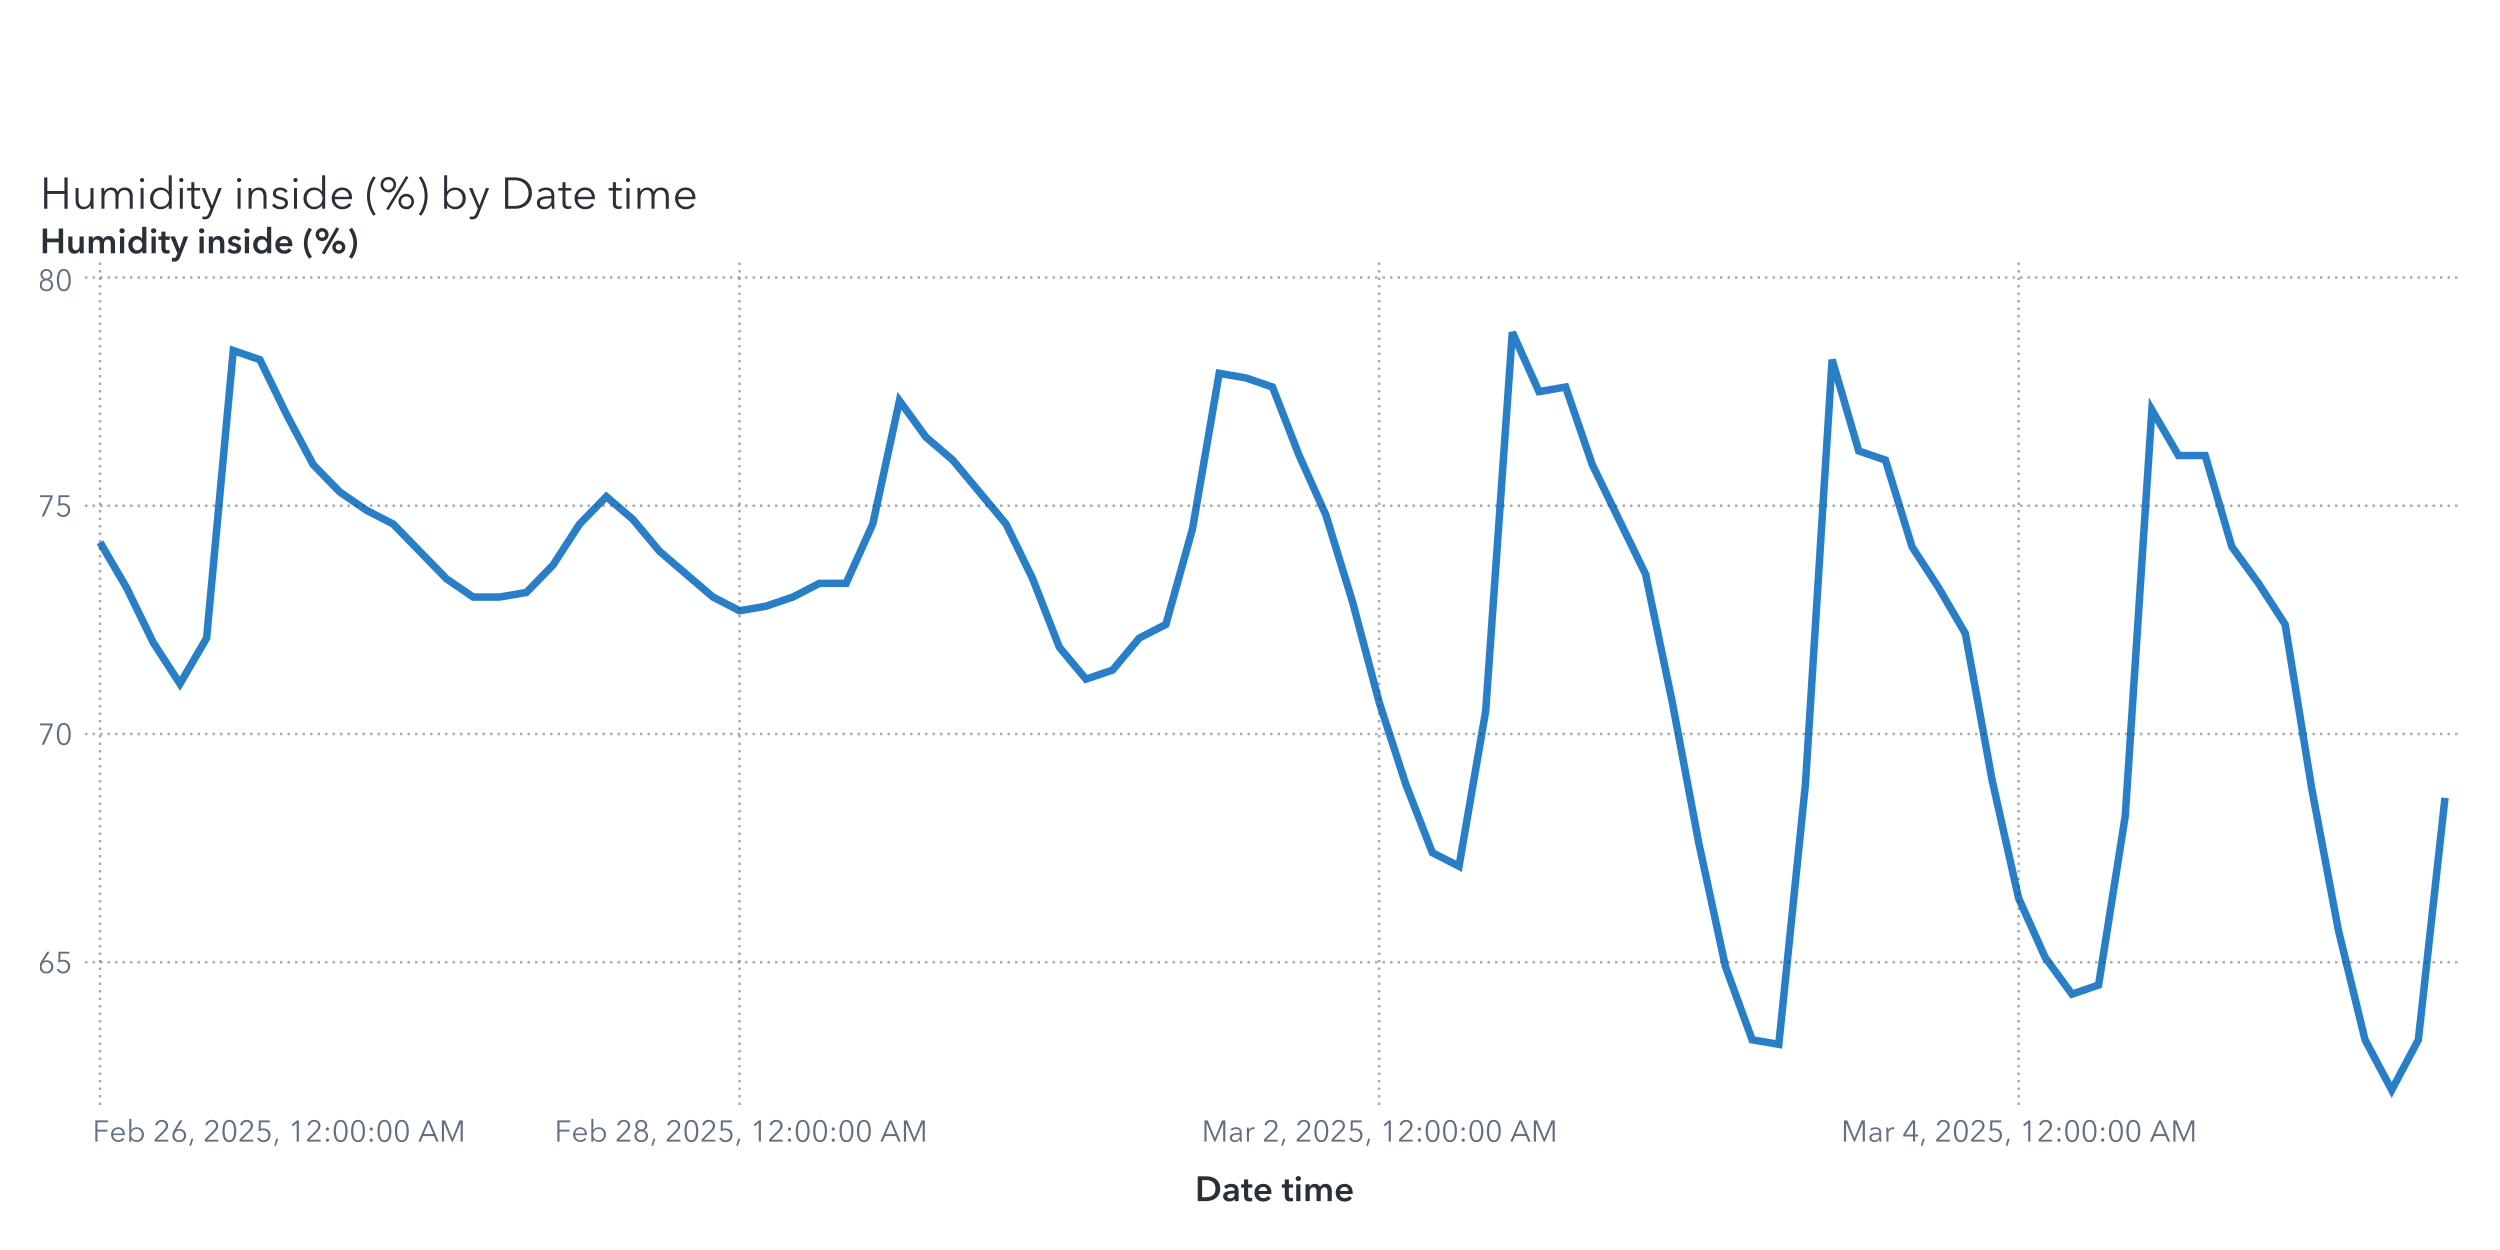
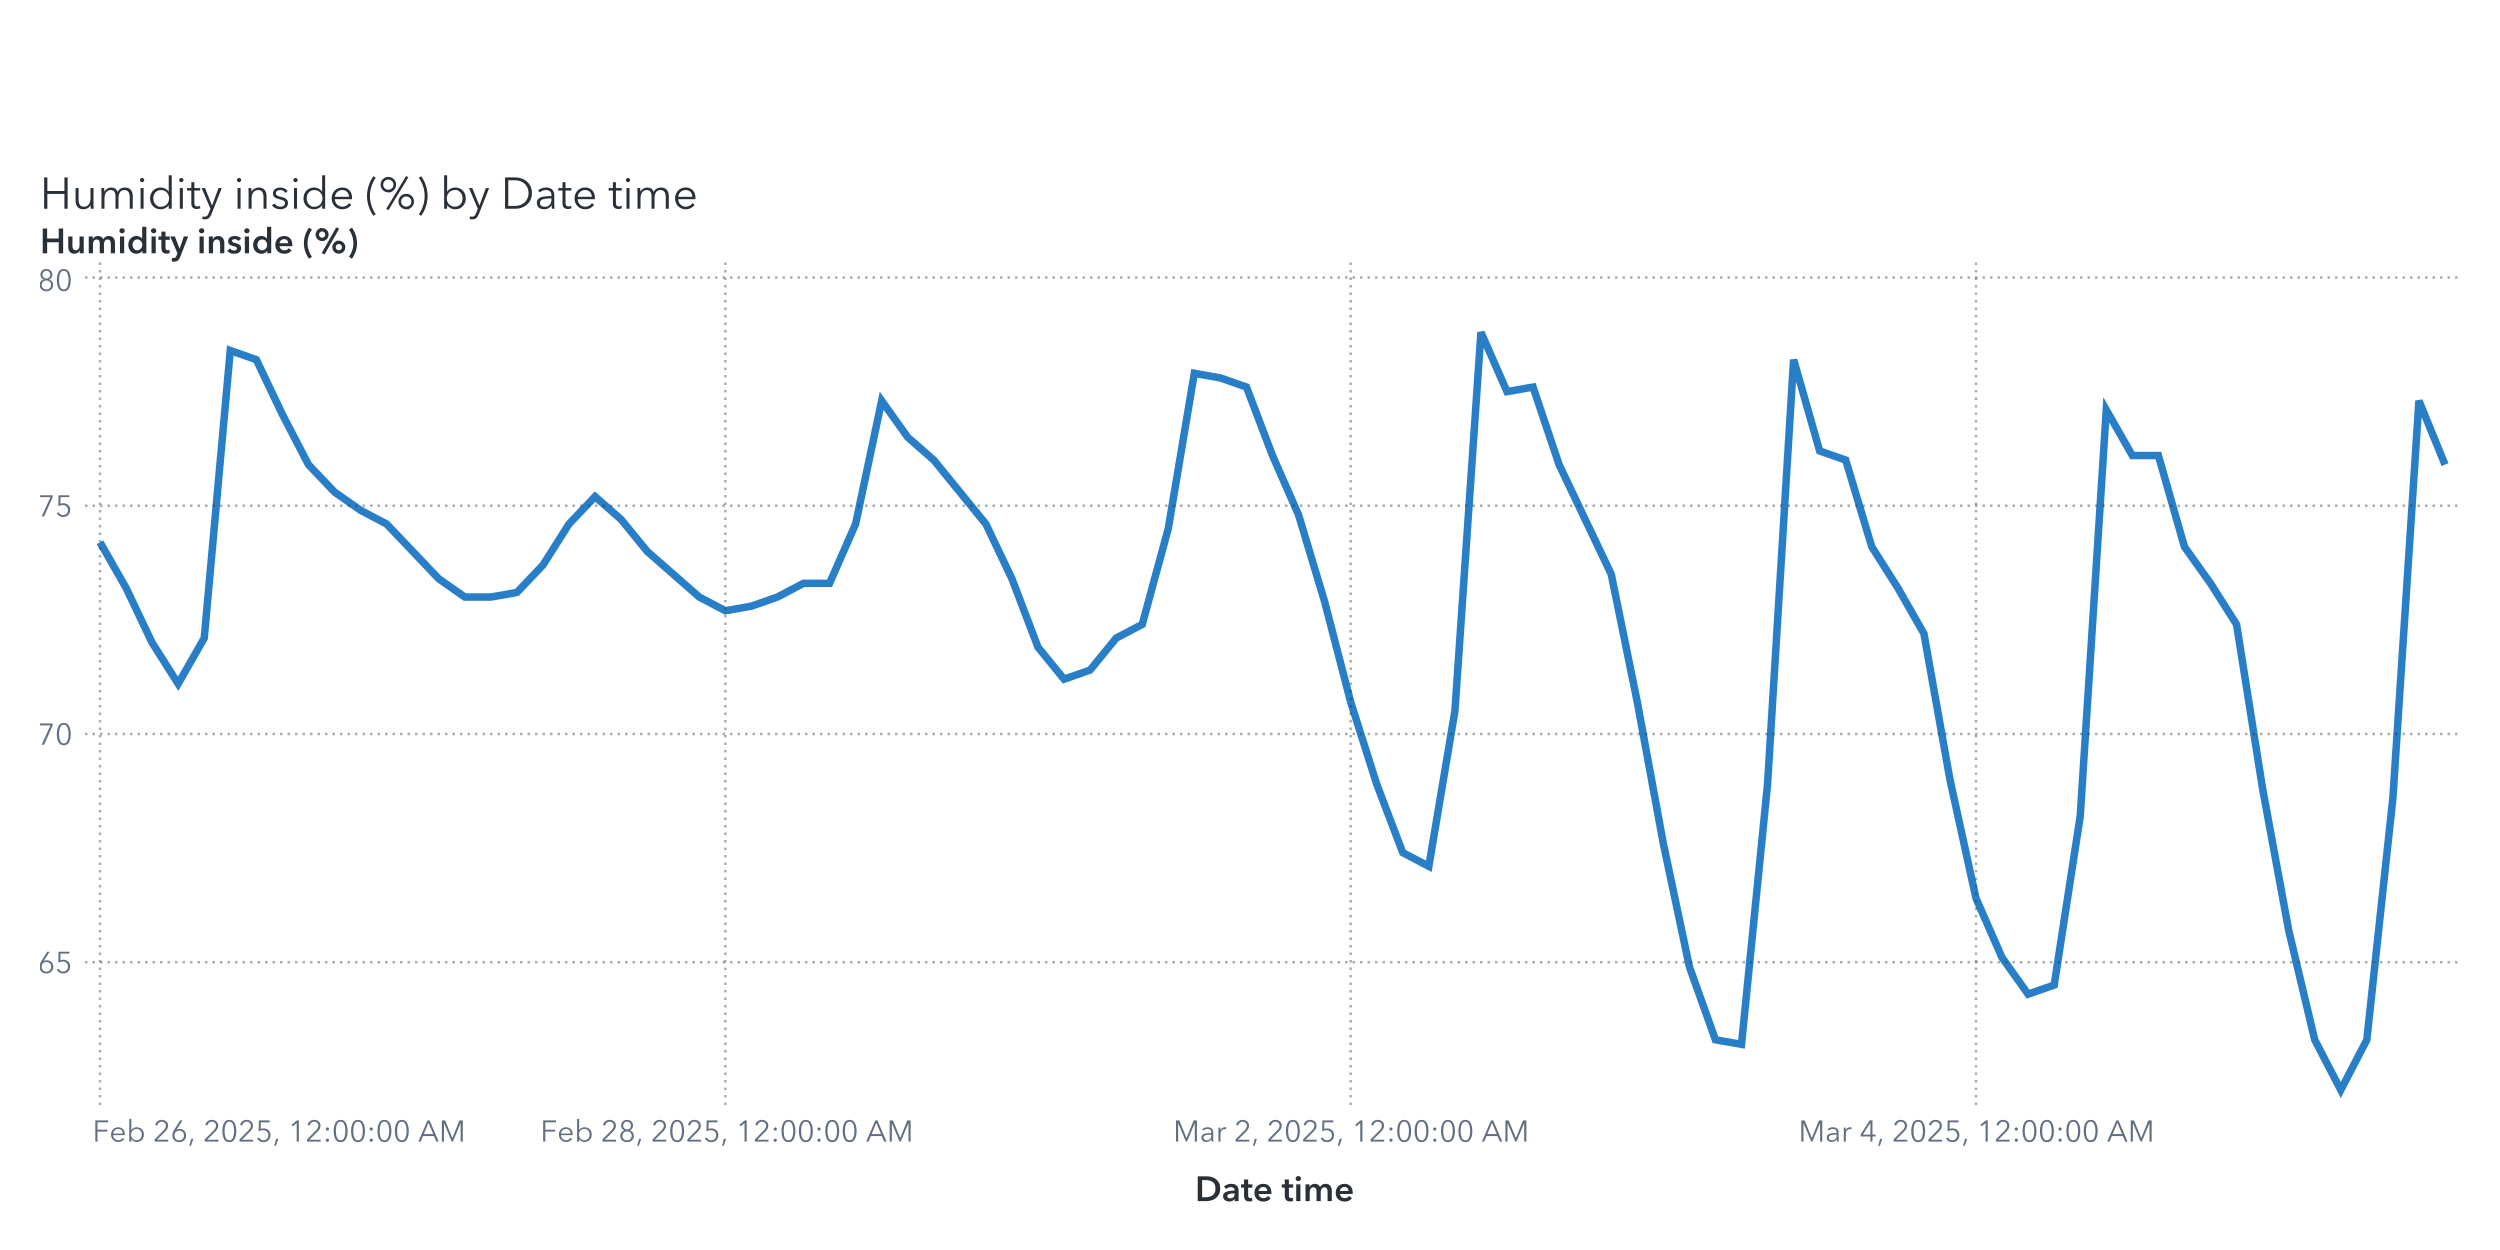
<svg xmlns="http://www.w3.org/2000/svg" xmlns:xlink="http://www.w3.org/1999/xlink" version="1.1" width="1000" height="500" viewBox="0 0 1000 500">
  <rect x="0" y="0" width="1000" height="500" fill="#ffffff">
</rect>
  <g>
    <rect x="0" y="0" rx="5" ry="5" width="1000.0" height="500.0" fill="#ffffff" opacity="0">
</rect>
    <rect x="0" y="0" rx="5" ry="5" width="1000.0" height="500.0" fill="#ffffff" opacity="0">
</rect>
    <rect x="0" y="0" rx="5" ry="5" width="1000.0" height="500.0" fill="#ffffff" opacity="0">
</rect>
    <rect x="0" y="50.0" rx="5" ry="5" width="1000.0" height="450.0" fill="#ffffff" opacity="0">
</rect>
    <g transform=" translate(16.0 -412.0)">
      <g transform="">
        <g fill="#2a3037" stroke="#2a3037" transform="translate(0 495.5) scale(0.0177 -0.0177)">
          <defs>
            <path id="g72/TT0" d="M94.0 708.0 L166.0 708.0 L166.0 401.0 L552.0 401.0 L552.0 708.0 L624.0 708.0 L624.0 0 L552.0 0 L552.0 335.0 L166.0 335.0 L166.0 0 L94.0 0 L94.0 708.0Z">
</path>
          </defs>
          <use x="0" y="0" xlink:href="#g72/TT0" />
          <defs>
            <path id="g117/TT0" d="M426.0 80.0 L424.0 80.0Q 405.0,40.0  359.5,14.0 T 264.0,-12.0 Q 177.0,-12.0  131.5,40.0 T 86.0,181.0  L86.0 468.0 L154.0 468.0 L154.0 209.0Q 154.0,130.0  182.5,87.5 T 281.0,45.0 Q 319.0,45.0  351.0,65.5 T 403.0,127.0 T 423.0,228.0  L423.0 468.0 L491.0 468.0 L491.0 103.0Q 491.0,43.0  495.0,0  L430.0 0Q 426.0,50.0  426.0,80.0 Z">
</path>
          </defs>
          <use x="718.0" y="0" xlink:href="#g117/TT0" />
          <defs>
            <path id="g109/TT0" d="M311.0 480.0Q 356.0,480.0  395.0,458.0 T 455.0,381.0 Q 479.0,429.0  521.0,454.5 T 619.0,480.0 Q 706.0,480.0  751.5,428.0 T 797.0,287.0  L797.0 0 L729.0 0 L729.0 259.0Q 729.0,423.0  608.0,423.0 Q 540.0,423.0  507.5,372.5 T 475.0,249.0  L475.0 0 L407.0 0 L407.0 273.0Q 407.0,347.0  382.5,385.0 T 294.0,423.0 Q 260.0,423.0  228.5,402.5 T 177.5,340.5 T 158.0,240.0  L158.0 0 L90.0 0 L90.0 365.0Q 90.0,425.0  86.0,468.0  L151.0 468.0Q 155.0,418.0  155.0,388.0  L157.0 388.0Q 178.0,429.0  219.5,454.5 T 311.0,480.0 Z">
</path>
          </defs>
          <use x="1299.0" y="0" xlink:href="#g109/TT0" />
          <defs>
            <path id="g105/TT0" d="M125.0 600.0Q 106.0,600.0  91.5,614.0 T 77.0,648.0 Q 77.0,668.0  91.5,682.0 T 125.0,696.0 Q 144.0,696.0  158.5,682.0 T 173.0,648.0 Q 173.0,628.0  158.5,614.0 T 125.0,600.0 Z M159.0 0 L91.0 0 L91.0 468.0 L159.0 468.0 L159.0 0Z">
</path>
          </defs>
          <use x="2182.0" y="0" xlink:href="#g105/TT0" />
          <defs>
            <path id="g100/TT0" d="M298.0 -12.0Q 227.0,-12.0  171.5,20.5 T 86.0,109.0 T 56.0,234.0 Q 56.0,303.0  86.0,359.0 T 171.5,447.5 T 298.0,480.0 Q 350.0,480.0  398.0,455.5 T 475.0,387.0  L477.0 387.0 L477.0 756.0 L545.0 756.0 L545.0 0 L477.0 0 L477.0 79.0 L475.0 79.0Q 446.0,36.0  398.0,12.0 T 298.0,-12.0 Z M305.0 46.0Q 357.0,46.0  398.0,70.5 T 462.0,138.0 T 485.0,234.0 Q 485.0,287.0  462.0,330.0 T 398.0,398.0 T 305.0,423.0 Q 250.0,423.0  210.0,398.0 T 149.0,330.0 T 128.0,234.0 Q 128.0,181.0  149.0,138.5 T 210.0,71.0 T 250.0,46.0 Z">
</path>
          </defs>
          <use x="2432.0" y="0" xlink:href="#g100/TT0" />
          <use x="3069.0" y="0" xlink:href="#g105/TT0" />
          <defs>
            <path id="g116/TT0" d="M169.0 411.0 L169.0 138.0Q 169.0,89.0  187.0,70.5 T 239.0,52.0 Q 268.0,52.0  298.0,67.0  L301.0 8.0Q 264.0,-6.0  221.0,-6.0 Q 173.0,-6.0  137.0,22.0 T 101.0,119.0  L101.0 411.0 L4.0 411.0 L4.0 468.0 L101.0 468.0 L101.0 600.0 L169.0 600.0 L169.0 468.0 L301.0 468.0 L301.0 411.0 L169.0 411.0Z">
</path>
          </defs>
          <use x="3319.0" y="0" xlink:href="#g116/TT0" />
          <defs>
            <path id="g121/TT0" d="M253.0 73.0 L398.0 468.0 L472.0 468.0 L239.0 -121.0Q 216.0,-180.0  182.5,-210.0 T 92.0,-240.0 Q 61.0,-240.0  31.0,-234.0  L38.0 -172.0Q 62.0,-180.0  88.0,-180.0 Q 121.0,-180.0  141.5,-159.5 T 178.0,-97.0  L216.0 1.0 L16.0 468.0 L92.0 468.0 L251.0 73.0 L253.0 73.0Z">
</path>
          </defs>
          <use x="3636.0" y="0" xlink:href="#g121/TT0" />
          <use x="4374.0" y="0" xlink:href="#g105/TT0" />
          <defs>
            <path id="g110/TT0" d="M155.0 388.0 L157.0 388.0Q 176.0,428.0  221.5,454.0 T 317.0,480.0 Q 404.0,480.0  449.5,428.0 T 495.0,287.0  L495.0 0 L427.0 0 L427.0 259.0Q 427.0,338.0  398.5,380.5 T 300.0,423.0 Q 262.0,423.0  230.0,402.5 T 178.0,341.0 T 158.0,240.0  L158.0 0 L90.0 0 L90.0 365.0Q 90.0,425.0  86.0,468.0  L151.0 468.0Q 155.0,418.0  155.0,388.0 Z">
</path>
          </defs>
          <use x="4624.0" y="0" xlink:href="#g110/TT0" />
          <defs>
            <path id="g115/TT0" d="M224.0 423.0Q 183.0,423.0  154.0,404.5 T 125.0,350.0 Q 125.0,318.0  151.0,300.0 T 237.0,270.0 Q 320.0,253.0  359.5,220.0 T 399.0,133.0 Q 399.0,59.0  347.5,23.5 T 223.0,-12.0 Q 167.0,-12.0  118.0,11.0 T 38.0,79.0  L92.0 119.0Q 111.0,87.0  146.5,66.5 T 222.0,46.0 Q 270.0,46.0  301.0,65.5 T 332.0,128.0 Q 332.0,163.0  299.5,182.0 T 194.0,218.0 Q 136.0,232.0  98.0,258.5 T 60.0,344.0 Q 60.0,411.0  108.5,445.5 T 227.0,480.0 Q 277.0,480.0  323.0,457.5 T 391.0,396.0  L339.0 357.0Q 324.0,387.0  293.0,405.0 T 224.0,423.0 Z">
</path>
          </defs>
          <use x="5205.0" y="0" xlink:href="#g115/TT0" />
          <use x="5649.0" y="0" xlink:href="#g105/TT0" />
          <use x="5899.0" y="0" xlink:href="#g100/TT0" />
          <defs>
            <path id="g101/TT0" d="M515.0 216.0 L127.0 216.0Q 128.0,169.0  150.5,130.5 T 212.0,69.0 T 298.0,46.0 Q 347.0,46.0  387.0,69.5 T 448.0,127.0  L499.0 87.0Q 421.0,-12.0  298.0,-12.0 Q 229.0,-12.0  174.0,20.0 T 87.5,108.0 T 56.0,234.0 Q 56.0,303.0  87.0,359.5 T 172.0,448.0 T 292.0,480.0 Q 363.0,480.0  413.5,449.5 T 490.0,366.0 T 516.0,248.0 Q 516.0,228.0  515.0,216.0 Z M292.0 423.0Q 248.0,423.0  211.5,402.0 T 153.0,345.5 T 128.0,270.0  L447.0 270.0Q 444.0,338.0  403.5,380.5 T 292.0,423.0 Z">
</path>
          </defs>
          <use x="6536.0" y="0" xlink:href="#g101/TT0" />
          <defs>
            <path id="g40/TT0" d="M230.0 -126.0 L178.0 -159.0Q 112.0,-72.0  72.0,46.0 T 32.0,288.0 Q 32.0,412.0  72.0,530.0 T 178.0,735.0  L230.0 702.0Q 170.0,618.0  134.0,509.0 T 98.0,288.0 Q 98.0,176.0  134.0,67.0 T 230.0,-126.0 Z">
</path>
          </defs>
          <use x="7358.0" y="0" xlink:href="#g40/TT0" />
          <defs>
            <path id="g37/TT0" d="M217.0 -31.0 L165.0 -4.0 L616.0 739.0 L667.0 712.0 L217.0 -31.0Z M214.0 370.0Q 165.0,370.0  125.0,393.5 T 61.5,457.0 T 38.0,545.0 Q 38.0,593.0  61.5,633.0 T 125.0,696.5 T 214.0,720.0 Q 263.0,720.0  303.0,696.5 T 366.5,633.0 T 390.0,545.0 Q 390.0,497.0  366.5,457.0 T 303.0,393.5 T 263.0,370.0 Z M214.0 660.0Q 166.0,660.0  132.0,627.0 T 98.0,545.0 Q 98.0,496.0  132.0,463.0 T 214.0,430.0 Q 262.0,430.0  296.0,463.0 T 330.0,545.0 Q 330.0,594.0  296.0,627.0 T 214.0,660.0 Z M619.0 -12.0Q 570.0,-12.0  530.0,11.5 T 466.5,75.0 T 443.0,163.0 Q 443.0,211.0  466.5,251.0 T 530.0,314.5 T 619.0,338.0 Q 668.0,338.0  708.0,314.5 T 771.5,251.0 T 795.0,163.0 Q 795.0,115.0  771.5,75.0 T 708.0,11.5 T 668.0,-12.0 Z M619.0 278.0Q 571.0,278.0  537.0,245.0 T 503.0,163.0 Q 503.0,114.0  537.0,81.0 T 619.0,48.0 Q 667.0,48.0  701.0,81.0 T 735.0,163.0 Q 735.0,212.0  701.0,245.0 T 619.0,278.0 Z">
</path>
          </defs>
          <use x="7658.0" y="0" xlink:href="#g37/TT0" />
          <defs>
            <path id="g41/TT0" d="M70.0 702.0 L122.0 735.0Q 188.0,648.0  228.0,530.0 T 268.0,288.0 Q 268.0,164.0  228.0,46.0 T 122.0,-159.0  L70.0 -126.0Q 130.0,-42.0  166.0,67.0 T 202.0,288.0 Q 202.0,400.0  166.0,509.0 T 70.0,702.0 Z">
</path>
          </defs>
          <use x="8491.0" y="0" xlink:href="#g41/TT0" />
          <defs>
            <path id="g98/TT0" d="M160.0 0 L92.0 0 L92.0 756.0 L160.0 756.0 L160.0 387.0 L162.0 387.0Q 191.0,431.0  239.0,455.5 T 339.0,480.0 Q 410.0,480.0  465.5,447.5 T 551.0,359.0 T 581.0,234.0 Q 581.0,165.0  551.0,109.0 T 465.5,20.5 T 339.0,-12.0 Q 287.0,-12.0  239.0,12.0 T 162.0,79.0  L160.0 79.0 L160.0 0Z M332.0 423.0Q 280.0,423.0  239.0,398.0 T 175.0,330.0 T 152.0,234.0 Q 152.0,181.0  175.0,138.0 T 239.0,70.5 T 332.0,46.0 Q 387.0,46.0  427.0,71.0 T 488.0,138.5 T 509.0,234.0 Q 509.0,287.0  488.0,330.0 T 427.0,398.0 T 387.0,423.0 Z">
</path>
          </defs>
          <use x="9041.0" y="0" xlink:href="#g98/TT0" />
          <use x="9678.0" y="0" xlink:href="#g121/TT0" />
          <defs>
            <path id="g68/TT0" d="M329.0 708.0Q 421.0,708.0  507.0,667.5 T 647.0,546.5 T 701.0,354.0 Q 701.0,242.0  647.0,161.5 T 507.0,40.5 T 329.0,0  L94.0 0 L94.0 708.0 L329.0 708.0Z M309.0 64.0Q 411.0,64.0  482.5,105.0 T 589.5,212.0 T 625.0,354.0 Q 625.0,430.0  589.5,496.0 T 482.5,603.0 T 309.0,644.0  L166.0 644.0 L166.0 64.0 L309.0 64.0Z">
</path>
          </defs>
          <use x="10416.0" y="0" xlink:href="#g68/TT0" />
          <defs>
            <path id="g97/TT0" d="M260.0 423.0Q 220.0,423.0  183.0,408.0 T 121.0,368.0  L83.0 413.0Q 113.0,443.0  161.0,461.5 T 267.0,480.0 Q 347.0,480.0  398.0,436.0 T 449.0,310.0  L449.0 105.0Q 449.0,42.0  457.0,0  L396.0 0Q 389.0,40.0  389.0,76.0  L387.0 76.0Q 355.0,30.0  314.5,9.0 T 217.0,-12.0 Q 178.0,-12.0  141.0,2.5 T 79.5,49.0 T 55.0,130.0 Q 55.0,198.0  99.0,232.0 T 212.5,276.5 T 385.0,287.0  L385.0 302.0Q 385.0,362.0  353.0,392.5 T 260.0,423.0 Z M125.0 133.0Q 125.0,87.0  157.0,65.5 T 235.0,44.0 Q 304.0,44.0  344.5,89.0 T 385.0,199.0  L385.0 234.0 L365.0 234.0Q 259.0,234.0  192.0,213.5 T 125.0,133.0 Z">
</path>
          </defs>
          <use x="11173.0" y="0" xlink:href="#g97/TT0" />
          <use x="11707.0" y="0" xlink:href="#g116/TT0" />
          <use x="12024.0" y="0" xlink:href="#g101/TT0" />
          <use x="12846.0" y="0" xlink:href="#g116/TT0" />
          <use x="13163.0" y="0" xlink:href="#g105/TT0" />
          <use x="13413.0" y="0" xlink:href="#g109/TT0" />
          <use x="14296.0" y="0" xlink:href="#g101/TT0" />
        </g>
        <text x="0" y="495.5" font-size="13.3pt" font-family="Avenir Next for SAS" fill="#2a3037" opacity="0">
Humidity inside (%) by Date time</text>
      </g>
    </g>
    <g transform=" translate(16.0 -16.0)">
      <defs>
        <clipPath id="ClipPath0">
          <rect x="18" y="118" width="953" height="340">
</rect>
        </clipPath>
      </defs>
      <g clip-path="url(#ClipPath0)">
        <defs>
          <clipPath id="ClipPath1">
            <rect x="18" y="120" width="951" height="338">
</rect>
          </clipPath>
        </defs>
        <g clip-path="url(#ClipPath1)">
-           <polyline id="Polyline_6" points="24.0,232.9  34.66,251.16  45.32,273.07  55.98,289.5  66.64,271.24  77.3,156.21  87.95,159.87  98.61,181.78  109.27,201.86  119.93,212.81  130.59,220.12  141.25,225.6  151.91,236.55  162.57,247.51  173.23,254.81  183.89,254.81  194.55,252.98  205.2,242.03  215.86,225.6  226.52,214.64  237.18,223.77  247.84,236.55  258.5,245.68  269.16,254.81  279.82,260.29  290.48,258.46  301.14,254.81  311.8,249.33  322.45,249.33  333.11,225.6  343.77,176.3  354.43,190.9  365.09,200.03  375.75,212.81  386.41,225.6  397.07,247.51  407.73,274.89  418.39,287.67  429.05,284.02  439.7,271.24  450.36,265.76  461.02,227.42  471.68,165.34  482.34,167.17  493.0,170.82  503.66,198.21  514.32,221.94  524.98,256.63  535.64,296.8  546.3,329.67  556.95,357.06  567.61,362.53  578.27,300.46  588.93,148.91  599.59,172.65  610.25,170.82  620.91,201.86  631.57,223.77  642.23,245.68  652.89,296.8  663.55,353.4  674.2,402.7  684.86,431.92  695.52,433.74  706.18,329.67  716.84,159.87  727.5,196.38  738.16,200.03  748.82,234.72  759.48,251.16  770.14,269.42  780.8,327.84  791.45,375.31  802.11,399.05  812.77,413.66  823.43,410.01  834.09,342.45  844.75,179.95  855.41,198.21  866.07,198.21  876.73,234.72  887.39,249.33  898.05,265.76  908.7,331.49  919.36,388.1  930.02,431.92  940.68,452.0  951.34,431.92  962.0,335.15 " fill="none" stroke="#287fc7" stroke-width="3.0">
+           <polyline id="Polyline_6" points="24.0,232.9  34.42,251.16  44.84,273.07  55.27,289.5  65.69,271.24  76.11,156.21  86.53,159.87  96.96,181.78  107.38,201.86  117.8,212.81  128.22,220.12  138.64,225.6  149.07,236.55  159.49,247.51  169.91,254.81  180.33,254.81  190.76,252.98  201.18,242.03  211.6,225.6  222.02,214.64  232.44,223.77  242.87,236.55  253.29,245.68  263.71,254.81  274.13,260.29  284.56,258.46  294.98,254.81  305.4,249.33  315.82,249.33  326.24,225.6  336.67,176.3  347.09,190.9  357.51,200.03  367.93,212.81  378.36,225.6  388.78,247.51  399.2,274.89  409.62,287.67  420.04,284.02  430.47,271.24  440.89,265.76  451.31,227.42  461.73,165.34  472.16,167.17  482.58,170.82  493.0,198.21  503.42,221.94  513.84,256.63  524.27,296.8  534.69,329.67  545.11,357.06  555.53,362.53  565.96,300.46  576.38,148.91  586.8,172.65  597.22,170.82  607.64,201.86  618.07,223.77  628.49,245.68  638.91,296.8  649.33,353.4  659.76,402.7  670.18,431.92  680.6,433.74  691.02,329.67  701.44,159.87  711.87,196.38  722.29,200.03  732.71,234.72  743.13,251.16  753.56,269.42  763.98,327.84  774.4,375.31  784.82,399.05  795.24,413.66  805.67,410.01  816.09,342.45  826.51,179.95  836.93,198.21  847.36,198.21  857.78,234.72  868.2,249.33  878.62,265.76  889.04,331.49  899.47,388.1  909.89,431.92  920.31,452.0  930.73,431.92  941.16,335.15  951.58,176.3  962.0,201.86 " fill="none" stroke="#287fc7" stroke-width="3.0">
</polyline>
        </g>
        <path d="M18.0 400.88L969.0 400.88" stroke="#2a3037" stroke-dasharray="1,2" fill="none" opacity="0.4">
</path>
        <path d="M18.0 309.58L969.0 309.58" stroke="#2a3037" stroke-dasharray="1,2" fill="none" opacity="0.4">
</path>
        <path d="M18.0 218.29L969.0 218.29" stroke="#2a3037" stroke-dasharray="1,2" fill="none" opacity="0.4">
</path>
        <path d="M18.0 127.0L969.0 127.0" stroke="#2a3037" stroke-dasharray="1,2" fill="none" opacity="0.4">
</path>
        <path d="M24.0 458.0L24.0 120.0" stroke="#2a3037" stroke-dasharray="1,2" fill="none" opacity="0.4">
</path>
-         <path d="M279.82 458.0L279.82 120.0" stroke="#2a3037" stroke-dasharray="1,2" fill="none" opacity="0.4">
- </path>
-         <path d="M535.64 458.0L535.64 120.0" stroke="#2a3037" stroke-dasharray="1,2" fill="none" opacity="0.4">
- </path>
-         <path d="M791.45 458.0L791.45 120.0" stroke="#2a3037" stroke-dasharray="1,2" fill="none" opacity="0.4">
+         <path d="M274.13 458.0L274.13 120.0" stroke="#2a3037" stroke-dasharray="1,2" fill="none" opacity="0.4">
+ </path>
+         <path d="M524.27 458.0L524.27 120.0" stroke="#2a3037" stroke-dasharray="1,2" fill="none" opacity="0.4">
+ </path>
+         <path d="M774.4 458.0L774.4 120.0" stroke="#2a3037" stroke-dasharray="1,2" fill="none" opacity="0.4">
</path>
      </g>
      <defs>
        <clipPath id="ClipPath2">
          <rect x="0" y="121" width="18" height="337">
</rect>
        </clipPath>
      </defs>
      <g clip-path="url(#ClipPath2)">
        <g fill="#626f80" stroke="#626f80" transform="translate(-0.92 405.18) scale(0.012 -0.012)">
          <defs>
            <path id="g54/TT0" d="M203.0 397.0Q 218.0,409.0  247.0,416.0 T 304.0,423.0 Q 365.0,423.0  414.5,395.5 T 492.0,318.0 T 520.0,205.0 Q 520.0,140.0  490.5,89.5 T 408.5,10.5 T 290.0,-18.0 Q 224.0,-18.0  171.5,10.5 T 89.5,89.5 T 60.0,205.0 Q 60.0,255.0  77.0,301.5 T 124.0,397.0  L317.0 708.0 L400.0 708.0 L201.0 399.0 L203.0 397.0Z M290.0 43.0Q 336.0,43.0  372.0,64.0 T 428.0,122.0 T 448.0,205.0 Q 448.0,275.0  405.0,320.0 T 290.0,365.0 Q 218.0,365.0  175.0,320.0 T 132.0,205.0 Q 132.0,159.0  152.0,122.0 T 208.0,64.0 T 244.0,43.0 Z">
</path>
          </defs>
          <use x="0" y="0" xlink:href="#g54/TT0" />
          <defs>
            <path id="g53/TT0" d="M180.0 644.0 L175.0 425.0Q 219.0,441.0  273.0,441.0 Q 339.0,441.0  391.5,413.0 T 473.5,334.5 T 503.0,219.0 Q 503.0,151.0  473.5,97.0 T 390.5,12.5 T 268.0,-18.0 Q 194.0,-18.0  140.0,16.0 T 56.0,111.0  L121.0 140.0Q 140.0,96.0  179.0,70.0 T 264.0,44.0 Q 311.0,44.0  349.0,66.0 T 408.5,126.5 T 430.0,212.0 Q 430.0,289.0  380.5,335.5 T 254.0,382.0 Q 180.0,382.0  107.0,343.0  L114.0 708.0 L475.0 708.0 L475.0 644.0 L180.0 644.0Z">
</path>
          </defs>
          <use x="580.0" y="0" xlink:href="#g53/TT0" />
        </g>
-         <text id="Text_97" x="13.0" y="405.18" font-size="9.0pt" font-family="Avenir Next for SAS" fill="#626f80" text-anchor="end" opacity="0">
+         <text id="Text_99" x="13.0" y="405.18" font-size="9.0pt" font-family="Avenir Next for SAS" fill="#626f80" text-anchor="end" opacity="0">
65</text>
        <g fill="#626f80" stroke="#626f80" transform="translate(-0.92 313.89) scale(0.012 -0.012)">
          <defs>
            <path id="g55/TT0" d="M498.0 642.0 L213.0 0 L132.0 0 L425.0 644.0 L78.0 644.0 L78.0 708.0 L498.0 708.0 L498.0 642.0Z">
</path>
          </defs>
          <use x="0" y="0" xlink:href="#g55/TT0" />
          <defs>
            <path id="g48/TT0" d="M522.0 353.0Q 522.0,195.0  467.0,88.5 T 290.0,-18.0 Q 167.0,-18.0  112.5,88.5 T 58.0,353.0 Q 58.0,512.0  112.5,619.0 T 290.0,726.0 Q 412.0,726.0  467.0,618.5 T 522.0,353.0 Z M131.0 353.0Q 131.0,226.0  167.5,135.0 T 290.0,44.0 Q 375.0,44.0  412.0,135.5 T 449.0,353.0 Q 449.0,480.0  412.0,572.5 T 290.0,665.0 Q 204.0,665.0  167.5,573.0 T 131.0,353.0 Z">
</path>
          </defs>
          <use x="580.0" y="0" xlink:href="#g48/TT0" />
        </g>
-         <text id="Text_98" x="13.0" y="313.89" font-size="9.0pt" font-family="Avenir Next for SAS" fill="#626f80" text-anchor="end" opacity="0">
+         <text id="Text_100" x="13.0" y="313.89" font-size="9.0pt" font-family="Avenir Next for SAS" fill="#626f80" text-anchor="end" opacity="0">
70</text>
        <g fill="#626f80" stroke="#626f80" transform="translate(-0.92 222.59) scale(0.012 -0.012)">
          <use x="0" y="0" xlink:href="#g55/TT0" />
          <use x="580.0" y="0" xlink:href="#g53/TT0" />
        </g>
-         <text id="Text_99" x="13.0" y="222.59" font-size="9.0pt" font-family="Avenir Next for SAS" fill="#626f80" text-anchor="end" opacity="0">
+         <text id="Text_101" x="13.0" y="222.59" font-size="9.0pt" font-family="Avenir Next for SAS" fill="#626f80" text-anchor="end" opacity="0">
75</text>
        <g fill="#626f80" stroke="#626f80" transform="translate(-0.92 132.3) scale(0.012 -0.012)">
          <defs>
            <path id="g56/TT0" d="M517.0 186.0Q 517.0,126.0  486.0,79.5 T 403.0,7.5 T 290.0,-18.0 Q 229.0,-18.0  177.0,7.5 T 94.0,79.5 T 63.0,186.0 Q 63.0,256.0  100.5,306.5 T 197.0,375.0  L197.0 377.0Q 150.0,393.0  120.0,437.5 T 90.0,537.0 Q 90.0,593.0  117.0,636.0 T 190.0,702.5 T 290.0,726.0 Q 344.0,726.0  390.0,702.5 T 463.0,636.0 T 490.0,537.0 Q 490.0,482.0  460.0,437.5 T 383.0,377.0  L383.0 375.0Q 442.0,358.0  479.5,307.0 T 517.0,186.0 Z M290.0 406.0Q 345.0,406.0  382.5,442.0 T 420.0,533.0 Q 420.0,590.0  383.0,627.5 T 290.0,665.0 Q 234.0,665.0  197.0,627.5 T 160.0,533.0 Q 160.0,478.0  197.5,442.0 T 290.0,406.0 Z M290.0 43.0Q 359.0,43.0  402.0,86.0 T 445.0,194.0 Q 445.0,258.0  402.0,300.0 T 290.0,342.0 Q 221.0,342.0  178.0,300.0 T 135.0,194.0 Q 135.0,129.0  178.0,86.0 T 290.0,43.0 Z">
</path>
          </defs>
          <use x="0" y="0" xlink:href="#g56/TT0" />
          <use x="580.0" y="0" xlink:href="#g48/TT0" />
        </g>
-         <text id="Text_100" x="13.0" y="132.3" font-size="9.0pt" font-family="Avenir Next for SAS" fill="#626f80" text-anchor="end" opacity="0">
+         <text id="Text_102" x="13.0" y="132.3" font-size="9.0pt" font-family="Avenir Next for SAS" fill="#626f80" text-anchor="end" opacity="0">
80</text>
      </g>
      <g fill="#2a3037" stroke="#2a3037" transform="translate(0 117.31) scale(0.014 -0.014)">
        <defs>
          <path id="g72/TT1" d="M78.0 708.0 L204.0 708.0 L204.0 422.0 L535.0 422.0 L535.0 708.0 L661.0 708.0 L661.0 0 L535.0 0 L535.0 314.0 L204.0 314.0 L204.0 0 L78.0 0 L78.0 708.0Z">
</path>
        </defs>
        <use x="0" y="0" xlink:href="#g72/TT1" />
        <defs>
          <path id="g117/TT1" d="M396.0 0 L396.0 77.0 L394.0 77.0Q 377.0,39.0  336.5,12.5 T 245.0,-14.0 Q 157.0,-14.0  112.5,42.5 T 68.0,180.0  L68.0 480.0 L188.0 480.0 L188.0 214.0Q 188.0,86.0  278.0,86.0 Q 332.0,86.0  361.0,124.5 T 390.0,216.0  L390.0 480.0 L510.0 480.0 L510.0 0 L396.0 0Z">
</path>
        </defs>
        <use x="739.0" y="0" xlink:href="#g117/TT1" />
        <defs>
          <path id="g109/TT1" d="M822.0 300.0 L822.0 0 L702.0 0 L702.0 266.0Q 702.0,394.0  612.0,394.0 Q 560.0,394.0  533.0,354.5 T 506.0,262.0  L506.0 0 L386.0 0 L386.0 290.0Q 386.0,337.0  363.5,365.5 T 297.0,394.0 Q 246.0,394.0  219.0,355.5 T 192.0,264.0  L192.0 0 L72.0 0 L72.0 480.0 L186.0 480.0 L186.0 403.0 L188.0 403.0Q 205.0,442.0  244.0,468.0 T 337.0,494.0 Q 390.0,494.0  428.0,470.0 T 487.0,403.0 Q 511.0,447.0  551.5,470.5 T 645.0,494.0 Q 733.0,494.0  777.5,437.5 T 822.0,300.0 Z">
</path>
        </defs>
        <use x="1321.0" y="0" xlink:href="#g109/TT1" />
        <defs>
          <path id="g105/TT1" d="M133.0 715.0Q 166.0,715.0  188.5,694.5 T 211.0,643.0 Q 211.0,612.0  188.5,591.5 T 133.0,571.0 Q 101.0,571.0  79.0,592.5 T 57.0,643.0 Q 57.0,672.0  79.0,693.5 T 133.0,715.0 Z M74.0 480.0 L194.0 480.0 L194.0 0 L74.0 0 L74.0 480.0Z">
</path>
        </defs>
        <use x="2211.0" y="0" xlink:href="#g105/TT1" />
        <defs>
          <path id="g100/TT1" d="M446.0 0 L446.0 72.0 L444.0 72.0Q 420.0,31.0  375.0,8.5 T 279.0,-14.0 Q 208.0,-14.0  154.5,20.5 T 72.0,113.5 T 43.0,242.0 Q 43.0,312.0  73.0,370.0 T 156.0,461.0 T 276.0,494.0 Q 377.0,494.0  437.0,419.0  L440.0 419.0 L440.0 756.0 L560.0 756.0 L560.0 0 L446.0 0Z M303.0 86.0Q 345.0,86.0  377.0,108.5 T 426.5,166.5 T 444.0,240.0 Q 444.0,278.0  426.5,314.5 T 377.0,373.5 T 303.0,396.0 Q 259.0,396.0  227.5,374.0 T 180.5,316.5 T 165.0,242.0 Q 165.0,203.0  180.5,167.0 T 227.5,108.5 T 259.0,86.0 Z">
</path>
        </defs>
        <use x="2479.0" y="0" xlink:href="#g100/TT1" />
        <use x="3113.0" y="0" xlink:href="#g105/TT1" />
        <defs>
          <path id="g116/TT1" d="M3.0 480.0 L87.0 480.0 L87.0 619.0 L205.0 619.0 L205.0 480.0 L325.0 480.0 L325.0 384.0 L205.0 384.0 L205.0 161.0Q 205.0,125.0  218.0,106.0 T 268.0,87.0 Q 299.0,87.0  319.0,97.0  L323.0 3.0Q 289.0,-10.0  243.0,-10.0 Q 155.0,-10.0  121.0,35.5 T 87.0,160.0  L87.0 384.0 L3.0 384.0 L3.0 480.0Z">
</path>
        </defs>
        <use x="3381.0" y="0" xlink:href="#g116/TT1" />
        <defs>
          <path id="g121/TT1" d="M133.0 480.0 L267.0 131.0 L269.0 131.0 L388.0 480.0 L513.0 480.0 L286.0 -103.0Q 258.0,-174.0  218.5,-207.0 T 104.0,-240.0 Q 71.0,-240.0  42.0,-233.0  L52.0 -129.0Q 74.0,-136.0  97.0,-136.0 Q 133.0,-136.0  149.0,-119.5 T 182.0,-61.0  L206.0 0 L0 480.0 L133.0 480.0Z">
</path>
        </defs>
        <use x="3721.0" y="0" xlink:href="#g121/TT1" />
        <use x="4484.0" y="0" xlink:href="#g105/TT1" />
        <defs>
          <path id="g110/TT1" d="M186.0 480.0 L186.0 403.0 L188.0 403.0Q 205.0,441.0  245.5,467.5 T 337.0,494.0 Q 425.0,494.0  469.5,437.5 T 514.0,300.0  L514.0 0 L394.0 0 L394.0 266.0Q 394.0,394.0  304.0,394.0 Q 250.0,394.0  221.0,355.5 T 192.0,264.0  L192.0 0 L72.0 0 L72.0 480.0 L186.0 480.0Z">
</path>
        </defs>
        <use x="4752.0" y="0" xlink:href="#g110/TT1" />
        <defs>
          <path id="g115/TT1" d="M230.0 404.0Q 198.0,404.0  175.5,391.0 T 153.0,352.0 Q 153.0,327.0  176.0,315.0 T 257.0,289.0 Q 325.0,273.0  368.5,241.0 T 412.0,146.0 Q 412.0,64.0  355.5,25.0 T 212.0,-14.0 Q 155.0,-14.0  102.0,7.0 T 15.0,65.0  L94.0 139.0Q 114.0,112.0  146.5,95.5 T 217.0,79.0 Q 248.0,79.0  271.0,93.0 T 294.0,136.0 Q 294.0,164.0  269.5,177.5 T 184.0,205.0 Q 119.0,221.0  80.5,250.5 T 42.0,341.0 Q 42.0,416.0  98.0,455.0 T 233.0,494.0 Q 287.0,494.0  336.0,475.0 T 413.0,421.0  L335.0 352.0Q 318.0,374.0  290.0,389.0 T 230.0,404.0 Z">
</path>
        </defs>
        <use x="5334.0" y="0" xlink:href="#g115/TT1" />
        <use x="5778.0" y="0" xlink:href="#g105/TT1" />
        <use x="6046.0" y="0" xlink:href="#g100/TT1" />
        <defs>
          <path id="g101/TT1" d="M529.0 202.0 L164.0 202.0Q 168.0,152.0  208.0,118.0 T 301.0,84.0 Q 384.0,84.0  428.0,146.0  L508.0 82.0Q 437.0,-14.0  302.0,-14.0 Q 228.0,-14.0  169.5,16.5 T 77.5,104.0 T 44.0,237.0 Q 44.0,313.0  77.0,371.5 T 168.0,462.0 T 298.0,494.0 Q 402.0,494.0  466.0,427.0 T 530.0,234.0 Q 530.0,213.0  529.0,202.0 Z M297.0 404.0Q 244.0,404.0  206.0,371.0 T 164.0,288.0  L410.0 288.0Q 410.0,338.0  381.0,371.0 T 297.0,404.0 Z">
</path>
        </defs>
        <use x="6680.0" y="0" xlink:href="#g101/TT1" />
        <defs>
          <path id="g40/TT1" d="M182.0 732.0 L266.0 677.0Q 206.0,593.0  172.5,492.0 T 139.0,288.0 Q 139.0,185.0  172.5,84.0 T 266.0,-101.0  L182.0 -156.0Q 112.0,-60.0  74.0,54.0 T 36.0,288.0 Q 36.0,408.0  74.0,522.0 T 182.0,732.0 Z">
</path>
        </defs>
        <use x="7504.0" y="0" xlink:href="#g40/TT1" />
        <defs>
          <path id="g37/TT1" d="M631.0 740.0 L714.0 702.0 L298.0 -32.0 L215.0 6.0 L631.0 740.0Z M226.0 720.0Q 277.0,720.0  319.5,695.0 T 387.0,627.5 T 412.0,534.0 Q 412.0,483.0  387.0,440.5 T 319.5,373.0 T 226.0,348.0 Q 175.0,348.0  132.5,373.0 T 65.0,440.5 T 40.0,534.0 Q 40.0,585.0  65.0,627.5 T 132.5,695.0 T 175.0,720.0 Z M226.0 624.0Q 189.0,624.0  162.5,598.0 T 136.0,534.0 Q 136.0,497.0  162.5,470.5 T 226.0,444.0 Q 264.0,444.0  290.0,470.5 T 316.0,534.0 Q 316.0,572.0  290.0,598.0 T 226.0,624.0 Z M704.0 360.0Q 755.0,360.0  797.5,335.0 T 865.0,267.5 T 890.0,174.0 Q 890.0,123.0  865.0,80.5 T 797.5,13.0 T 704.0,-12.0 Q 653.0,-12.0  610.5,13.0 T 543.0,80.5 T 518.0,174.0 Q 518.0,225.0  543.0,267.5 T 610.5,335.0 T 653.0,360.0 Z M704.0 264.0Q 667.0,264.0  640.5,238.0 T 614.0,174.0 Q 614.0,137.0  640.5,110.5 T 704.0,84.0 Q 742.0,84.0  768.0,110.5 T 794.0,174.0 Q 794.0,212.0  768.0,238.0 T 704.0,264.0 Z">
</path>
        </defs>
        <use x="7834.0" y="0" xlink:href="#g37/TT1" />
        <defs>
          <path id="g41/TT1" d="M148.0 -156.0 L64.0 -101.0Q 124.0,-17.0  157.5,84.0 T 191.0,288.0 Q 191.0,391.0  157.5,492.0 T 64.0,677.0  L148.0 732.0Q 218.0,636.0  256.0,522.0 T 294.0,288.0 Q 294.0,168.0  256.0,54.0 T 148.0,-156.0 Z">
</path>
        </defs>
        <use x="8764.0" y="0" xlink:href="#g41/TT1" />
      </g>
-       <text id="Text_101" x="0" y="117.31" font-size="10.5pt" font-family="Avenir Next for SAS" font-weight="bold" fill="#2a3037" text-anchor="start" opacity="0">
+       <text id="Text_103" x="0" y="117.31" font-size="10.5pt" font-family="Avenir Next for SAS" font-weight="bold" fill="#2a3037" text-anchor="start" opacity="0">
Humidity inside (%)</text>
      <defs>
        <clipPath id="ClipPath3">
          <rect x="18" y="458" width="950" height="42">
</rect>
        </clipPath>
      </defs>
      <g clip-path="url(#ClipPath3)">
        <g fill="#626f80" stroke="#626f80" transform="translate(21.0 472.65) scale(0.012 -0.012)">
          <defs>
            <path id="g70/TT0" d="M166.0 0 L94.0 0 L94.0 708.0 L521.0 708.0 L521.0 644.0 L166.0 644.0 L166.0 398.0 L496.0 398.0 L496.0 335.0 L166.0 335.0 L166.0 0Z">
</path>
          </defs>
          <use x="0" y="0" xlink:href="#g70/TT0" />
          <use x="562.0" y="0" xlink:href="#g101/TT0" />
          <use x="1134.0" y="0" xlink:href="#g98/TT0" />
          <defs>
            <path id="g50/TT0" d="M51.0 0 L51.0 75.0 L341.0 368.0Q 380.0,408.0  403.0,447.0 T 426.0,530.0 Q 426.0,590.0  385.5,627.5 T 286.0,665.0 Q 230.0,665.0  191.0,630.0 T 140.0,539.0  L69.0 553.0Q 84.0,629.0  144.0,677.5 T 286.0,726.0 Q 344.0,726.0  392.5,703.5 T 470.0,637.0 T 499.0,531.0 Q 499.0,469.0  470.0,421.5 T 384.0,317.0  L129.0 64.0 L504.0 64.0 L504.0 0 L51.0 0Z">
</path>
          </defs>
          <use x="2021.0" y="0" xlink:href="#g50/TT0" />
          <use x="2601.0" y="0" xlink:href="#g54/TT0" />
          <defs>
            <path id="g44/TT0" d="M102.0 -140.0 L45.0 -140.0 L112.0 95.0 L183.0 95.0 L102.0 -140.0Z">
</path>
          </defs>
          <use x="3181.0" y="0" xlink:href="#g44/TT0" />
          <use x="3691.0" y="0" xlink:href="#g50/TT0" />
          <use x="4271.0" y="0" xlink:href="#g48/TT0" />
          <use x="4851.0" y="0" xlink:href="#g50/TT0" />
          <use x="5431.0" y="0" xlink:href="#g53/TT0" />
          <use x="6011.0" y="0" xlink:href="#g44/TT0" />
          <defs>
            <path id="g49/TT0" d="M358.0 0 L286.0 0 L286.0 619.0 L158.0 510.0 L114.0 560.0 L294.0 708.0 L358.0 708.0 L358.0 0Z">
</path>
          </defs>
          <use x="6521.0" y="0" xlink:href="#g49/TT0" />
          <use x="7101.0" y="0" xlink:href="#g50/TT0" />
          <defs>
            <path id="g58/TT0" d="M150.0 366.0Q 127.0,366.0  111.5,382.0 T 96.0,420.0 Q 96.0,442.0  111.5,458.0 T 150.0,474.0 Q 173.0,474.0  188.5,458.0 T 204.0,420.0 Q 204.0,398.0  188.5,382.0 T 150.0,366.0 Z M150.0 -6.0Q 127.0,-6.0  111.5,10.0 T 96.0,48.0 Q 96.0,70.0  111.5,86.0 T 150.0,102.0 Q 173.0,102.0  188.5,86.0 T 204.0,48.0 Q 204.0,26.0  188.5,10.0 T 150.0,-6.0 Z">
</path>
          </defs>
          <use x="7681.0" y="0" xlink:href="#g58/TT0" />
          <use x="7981.0" y="0" xlink:href="#g48/TT0" />
          <use x="8561.0" y="0" xlink:href="#g48/TT0" />
          <use x="9141.0" y="0" xlink:href="#g58/TT0" />
          <use x="9441.0" y="0" xlink:href="#g48/TT0" />
          <use x="10021.0" y="0" xlink:href="#g48/TT0" />
          <defs>
            <path id="g65/TT0" d="M89.0 0 L10.0 0 L316.0 708.0 L386.0 708.0 L690.0 0 L610.0 0 L532.0 186.0 L166.0 186.0 L89.0 0Z M193.0 252.0 L505.0 252.0 L349.0 628.0 L193.0 252.0Z">
</path>
          </defs>
          <use x="10851.0" y="0" xlink:href="#g65/TT0" />
          <defs>
            <path id="g77/TT0" d="M444.0 122.0 L445.0 122.0 L682.0 708.0 L792.0 708.0 L792.0 0 L720.0 0 L720.0 615.0 L718.0 615.0 L462.0 0 L424.0 0 L168.0 615.0 L166.0 615.0 L166.0 0 L94.0 0 L94.0 708.0 L204.0 708.0 L444.0 122.0Z">
</path>
          </defs>
          <use x="11551.0" y="0" xlink:href="#g77/TT0" />
        </g>
-         <text id="Text_103" x="95.0" y="472.65" font-size="9.0pt" font-family="Avenir Next for SAS" fill="#626f80" text-anchor="middle" opacity="0">
+         <text id="Text_105" x="95.0" y="472.65" font-size="9.0pt" font-family="Avenir Next for SAS" fill="#626f80" text-anchor="middle" opacity="0">
Feb 26, 2025, 12:00:00 AM</text>
-         <g fill="#626f80" stroke="#626f80" transform="translate(205.82 472.65) scale(0.012 -0.012)">
+         <g fill="#626f80" stroke="#626f80" transform="translate(200.13 472.65) scale(0.012 -0.012)">
          <use x="0" y="0" xlink:href="#g70/TT0" />
          <use x="562.0" y="0" xlink:href="#g101/TT0" />
          <use x="1134.0" y="0" xlink:href="#g98/TT0" />
          <use x="2021.0" y="0" xlink:href="#g50/TT0" />
          <use x="2601.0" y="0" xlink:href="#g56/TT0" />
          <use x="3181.0" y="0" xlink:href="#g44/TT0" />
          <use x="3691.0" y="0" xlink:href="#g50/TT0" />
          <use x="4271.0" y="0" xlink:href="#g48/TT0" />
          <use x="4851.0" y="0" xlink:href="#g50/TT0" />
          <use x="5431.0" y="0" xlink:href="#g53/TT0" />
          <use x="6011.0" y="0" xlink:href="#g44/TT0" />
          <use x="6521.0" y="0" xlink:href="#g49/TT0" />
          <use x="7101.0" y="0" xlink:href="#g50/TT0" />
          <use x="7681.0" y="0" xlink:href="#g58/TT0" />
          <use x="7981.0" y="0" xlink:href="#g48/TT0" />
          <use x="8561.0" y="0" xlink:href="#g48/TT0" />
          <use x="9141.0" y="0" xlink:href="#g58/TT0" />
          <use x="9441.0" y="0" xlink:href="#g48/TT0" />
          <use x="10021.0" y="0" xlink:href="#g48/TT0" />
          <use x="10851.0" y="0" xlink:href="#g65/TT0" />
          <use x="11551.0" y="0" xlink:href="#g77/TT0" />
        </g>
-         <text id="Text_104" x="279.82" y="472.65" font-size="9.0pt" font-family="Avenir Next for SAS" fill="#626f80" text-anchor="middle" opacity="0">
+         <text id="Text_106" x="274.13" y="472.65" font-size="9.0pt" font-family="Avenir Next for SAS" fill="#626f80" text-anchor="middle" opacity="0">
Feb 28, 2025, 12:00:00 AM</text>
-         <g fill="#626f80" stroke="#626f80" transform="translate(464.64 472.65) scale(0.012 -0.012)">
+         <g fill="#626f80" stroke="#626f80" transform="translate(453.27 472.65) scale(0.012 -0.012)">
          <use x="0" y="0" xlink:href="#g77/TT0" />
          <use x="886.0" y="0" xlink:href="#g97/TT0" />
          <defs>
            <path id="g114/TT0" d="M86.0 468.0 L151.0 468.0Q 155.0,418.0  155.0,388.0  L157.0 388.0Q 177.0,429.0  217.5,454.5 T 307.0,480.0 Q 334.0,480.0  352.0,475.0  L343.0 411.0Q 337.0,413.0  322.5,415.0 T 295.0,417.0 Q 236.0,417.0  197.0,372.5 T 158.0,240.0  L158.0 0 L90.0 0 L90.0 365.0Q 90.0,425.0  86.0,468.0 Z">
</path>
          </defs>
          <use x="1420.0" y="0" xlink:href="#g114/TT0" />
          <use x="2030.0" y="0" xlink:href="#g50/TT0" />
          <use x="2610.0" y="0" xlink:href="#g44/TT0" />
          <use x="3120.0" y="0" xlink:href="#g50/TT0" />
          <use x="3700.0" y="0" xlink:href="#g48/TT0" />
          <use x="4280.0" y="0" xlink:href="#g50/TT0" />
          <use x="4860.0" y="0" xlink:href="#g53/TT0" />
          <use x="5440.0" y="0" xlink:href="#g44/TT0" />
          <use x="5950.0" y="0" xlink:href="#g49/TT0" />
          <use x="6530.0" y="0" xlink:href="#g50/TT0" />
          <use x="7110.0" y="0" xlink:href="#g58/TT0" />
          <use x="7410.0" y="0" xlink:href="#g48/TT0" />
          <use x="7990.0" y="0" xlink:href="#g48/TT0" />
          <use x="8570.0" y="0" xlink:href="#g58/TT0" />
          <use x="8870.0" y="0" xlink:href="#g48/TT0" />
          <use x="9450.0" y="0" xlink:href="#g48/TT0" />
          <use x="10280.0" y="0" xlink:href="#g65/TT0" />
          <use x="10980.0" y="0" xlink:href="#g77/TT0" />
        </g>
-         <text id="Text_105" x="535.64" y="472.65" font-size="9.0pt" font-family="Avenir Next for SAS" fill="#626f80" text-anchor="middle" opacity="0">
+         <text id="Text_107" x="524.27" y="472.65" font-size="9.0pt" font-family="Avenir Next for SAS" fill="#626f80" text-anchor="middle" opacity="0">
Mar 2, 2025, 12:00:00 AM</text>
-         <g fill="#626f80" stroke="#626f80" transform="translate(720.45 472.65) scale(0.012 -0.012)">
+         <g fill="#626f80" stroke="#626f80" transform="translate(703.4 472.65) scale(0.012 -0.012)">
          <use x="0" y="0" xlink:href="#g77/TT0" />
          <use x="886.0" y="0" xlink:href="#g97/TT0" />
          <use x="1420.0" y="0" xlink:href="#g114/TT0" />
          <defs>
            <path id="g52/TT0" d="M436.0 234.0 L540.0 234.0 L540.0 171.0 L436.0 171.0 L436.0 0 L366.0 0 L366.0 171.0 L42.0 171.0 L42.0 241.0 L342.0 708.0 L436.0 708.0 L436.0 234.0Z M366.0 627.0 L364.0 627.0 L117.0 234.0 L366.0 234.0 L366.0 627.0Z">
</path>
          </defs>
          <use x="2030.0" y="0" xlink:href="#g52/TT0" />
          <use x="2610.0" y="0" xlink:href="#g44/TT0" />
          <use x="3120.0" y="0" xlink:href="#g50/TT0" />
          <use x="3700.0" y="0" xlink:href="#g48/TT0" />
          <use x="4280.0" y="0" xlink:href="#g50/TT0" />
          <use x="4860.0" y="0" xlink:href="#g53/TT0" />
          <use x="5440.0" y="0" xlink:href="#g44/TT0" />
          <use x="5950.0" y="0" xlink:href="#g49/TT0" />
          <use x="6530.0" y="0" xlink:href="#g50/TT0" />
          <use x="7110.0" y="0" xlink:href="#g58/TT0" />
          <use x="7410.0" y="0" xlink:href="#g48/TT0" />
          <use x="7990.0" y="0" xlink:href="#g48/TT0" />
          <use x="8570.0" y="0" xlink:href="#g58/TT0" />
          <use x="8870.0" y="0" xlink:href="#g48/TT0" />
          <use x="9450.0" y="0" xlink:href="#g48/TT0" />
          <use x="10280.0" y="0" xlink:href="#g65/TT0" />
          <use x="10980.0" y="0" xlink:href="#g77/TT0" />
        </g>
-         <text id="Text_106" x="791.45" y="472.65" font-size="9.0pt" font-family="Avenir Next for SAS" fill="#626f80" text-anchor="middle" opacity="0">
+         <text id="Text_108" x="774.4" y="472.65" font-size="9.0pt" font-family="Avenir Next for SAS" fill="#626f80" text-anchor="middle" opacity="0">
Mar 4, 2025, 12:00:00 AM</text>
      </g>
      <g fill="#2a3037" stroke="#2a3037" transform="translate(462.0 496.44) scale(0.014 -0.014)">
        <defs>
          <path id="g68/TT1" d="M329.0 708.0Q 430.0,708.0  518.5,673.0 T 663.5,558.5 T 720.0,354.0 Q 720.0,237.0  663.0,157.0 T 516.5,38.5 T 329.0,0  L78.0 0 L78.0 708.0 L329.0 708.0Z M585.0 354.0Q 585.0,492.0  506.0,546.0 T 309.0,600.0  L204.0 600.0 L204.0 110.0 L309.0 110.0Q 424.0,110.0  504.5,166.5 T 585.0,354.0 Z">
</path>
        </defs>
        <use x="0" y="0" xlink:href="#g68/TT1" />
        <defs>
          <path id="g97/TT1" d="M367.0 61.0Q 349.0,29.0  308.5,8.5 T 218.0,-12.0 Q 175.0,-12.0  134.0,3.0 T 65.5,51.5 T 38.0,137.0 Q 38.0,233.0  131.0,266.5 T 368.0,300.0  L368.0 312.0Q 368.0,354.0  337.0,377.0 T 258.0,400.0 Q 221.0,400.0  186.0,384.5 T 127.0,345.0  L65.0 418.0Q 105.0,455.0  158.5,474.5 T 268.0,494.0 Q 385.0,494.0  433.5,436.0 T 482.0,292.0  L482.0 0 L370.0 0 L370.0 61.0 L367.0 61.0Z M341.0 219.0Q 158.0,219.0  158.0,139.0 Q 158.0,107.0  182.5,93.0 T 242.0,79.0 Q 303.0,79.0  335.5,111.5 T 368.0,202.0  L368.0 219.0 L341.0 219.0Z">
</path>
        </defs>
        <use x="764.0" y="0" xlink:href="#g97/TT1" />
        <use x="1314.0" y="0" xlink:href="#g116/TT1" />
        <use x="1654.0" y="0" xlink:href="#g101/TT1" />
        <use x="2478.0" y="0" xlink:href="#g116/TT1" />
        <use x="2818.0" y="0" xlink:href="#g105/TT1" />
        <use x="3086.0" y="0" xlink:href="#g109/TT1" />
        <use x="3976.0" y="0" xlink:href="#g101/TT1" />
      </g>
-       <text id="Text_107" x="493.0" y="496.44" font-size="10.5pt" font-family="Avenir Next for SAS" font-weight="bold" fill="#2a3037" text-anchor="middle" opacity="0">
+       <text id="Text_109" x="493.0" y="496.44" font-size="10.5pt" font-family="Avenir Next for SAS" font-weight="bold" fill="#2a3037" text-anchor="middle" opacity="0">
Date time</text>
    </g>
    <g transform=" translate(16.0 -16.0)">
</g>
    <g transform=" translate(16.0 -16.0)">
</g>
    <g transform=" translate(16.0 -16.0)">
</g>
  </g>
</svg>
